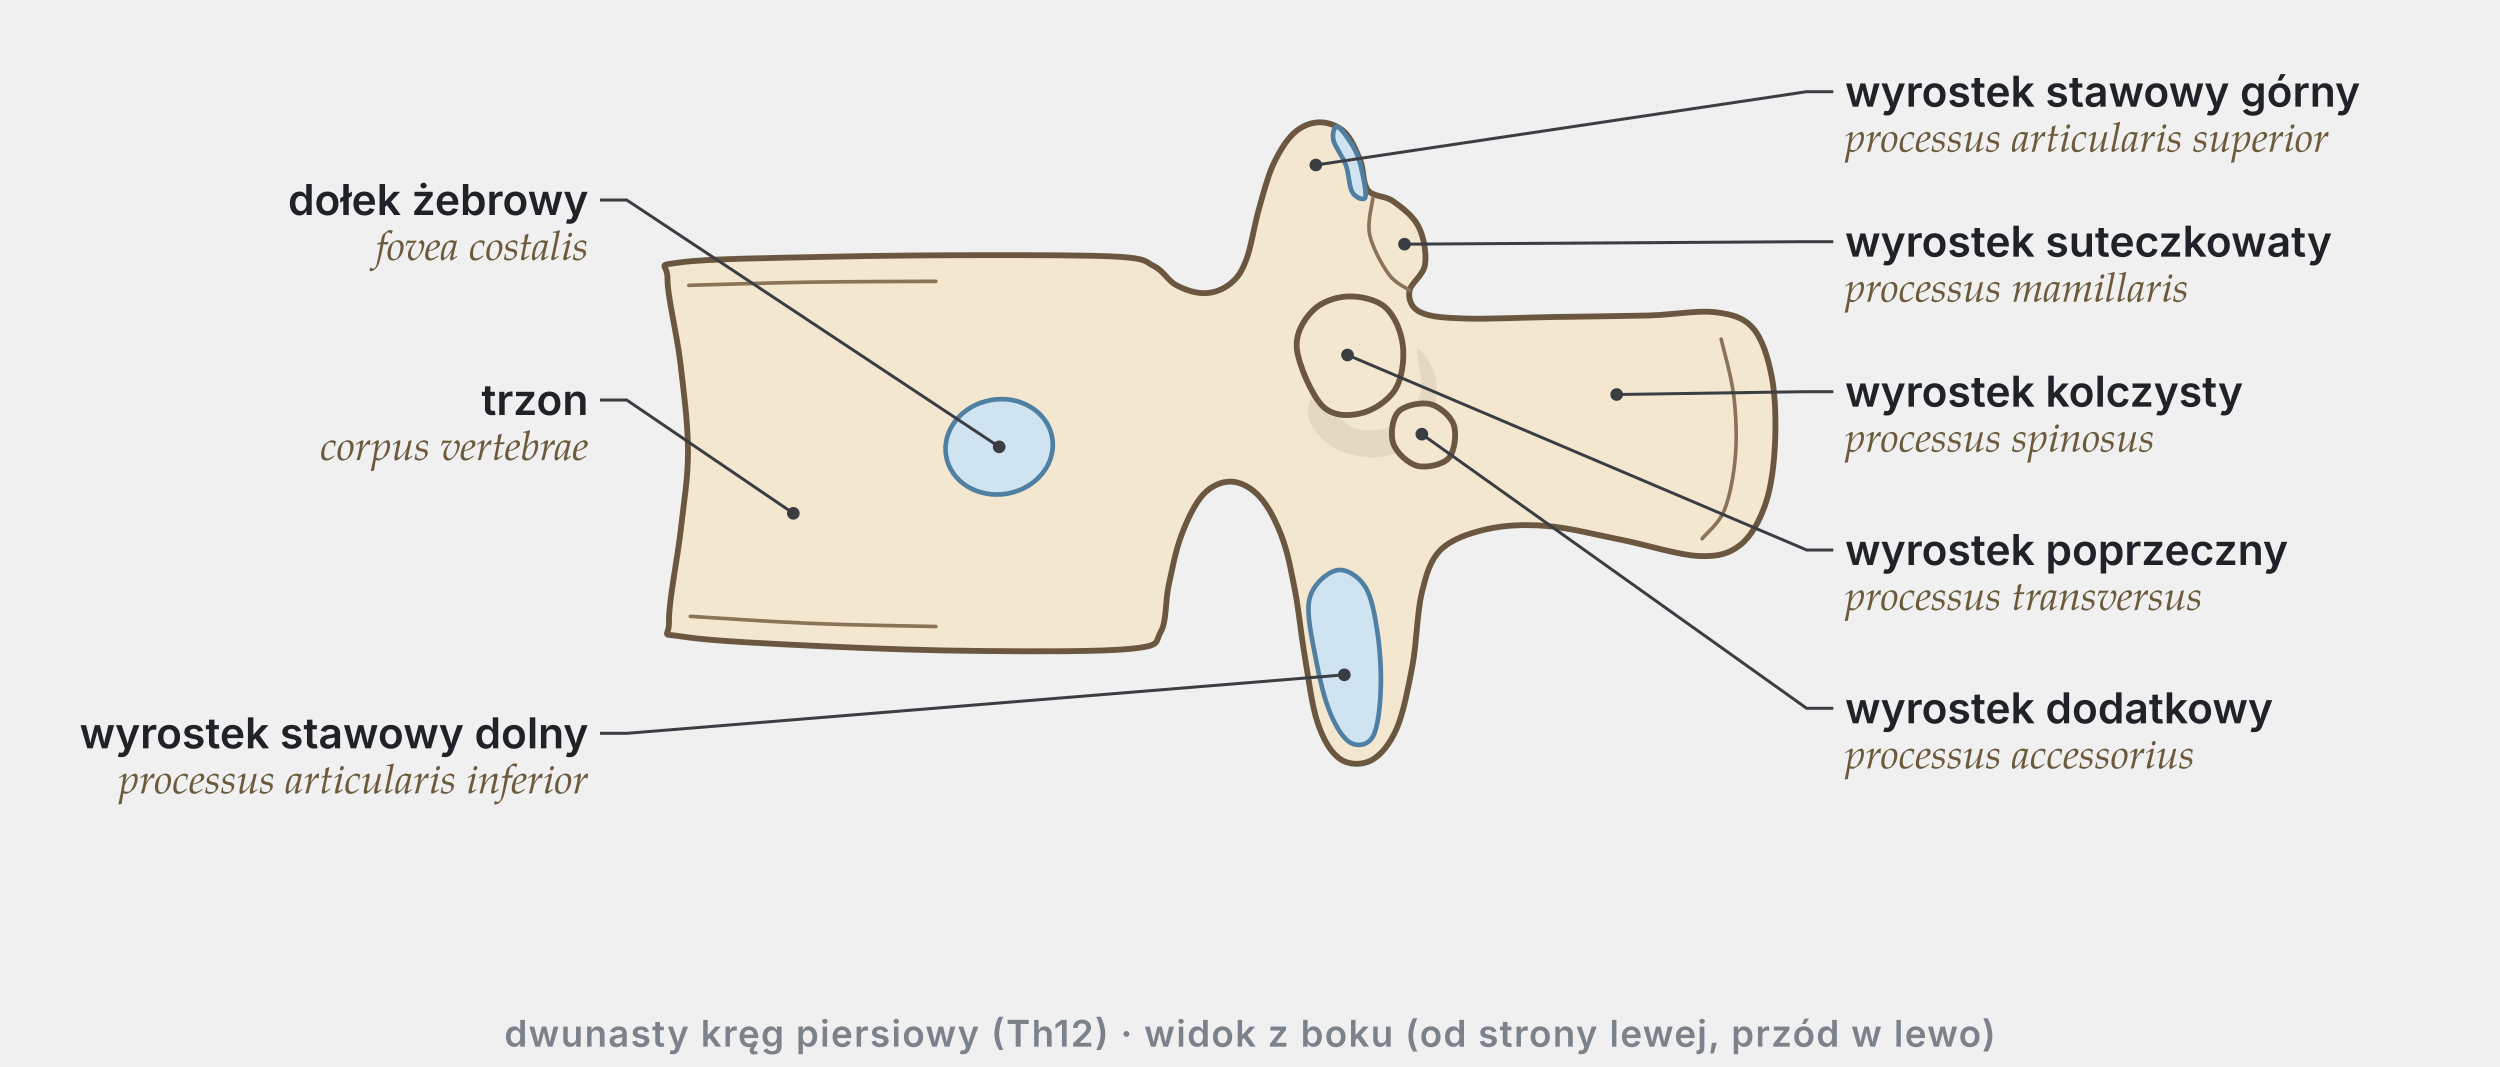
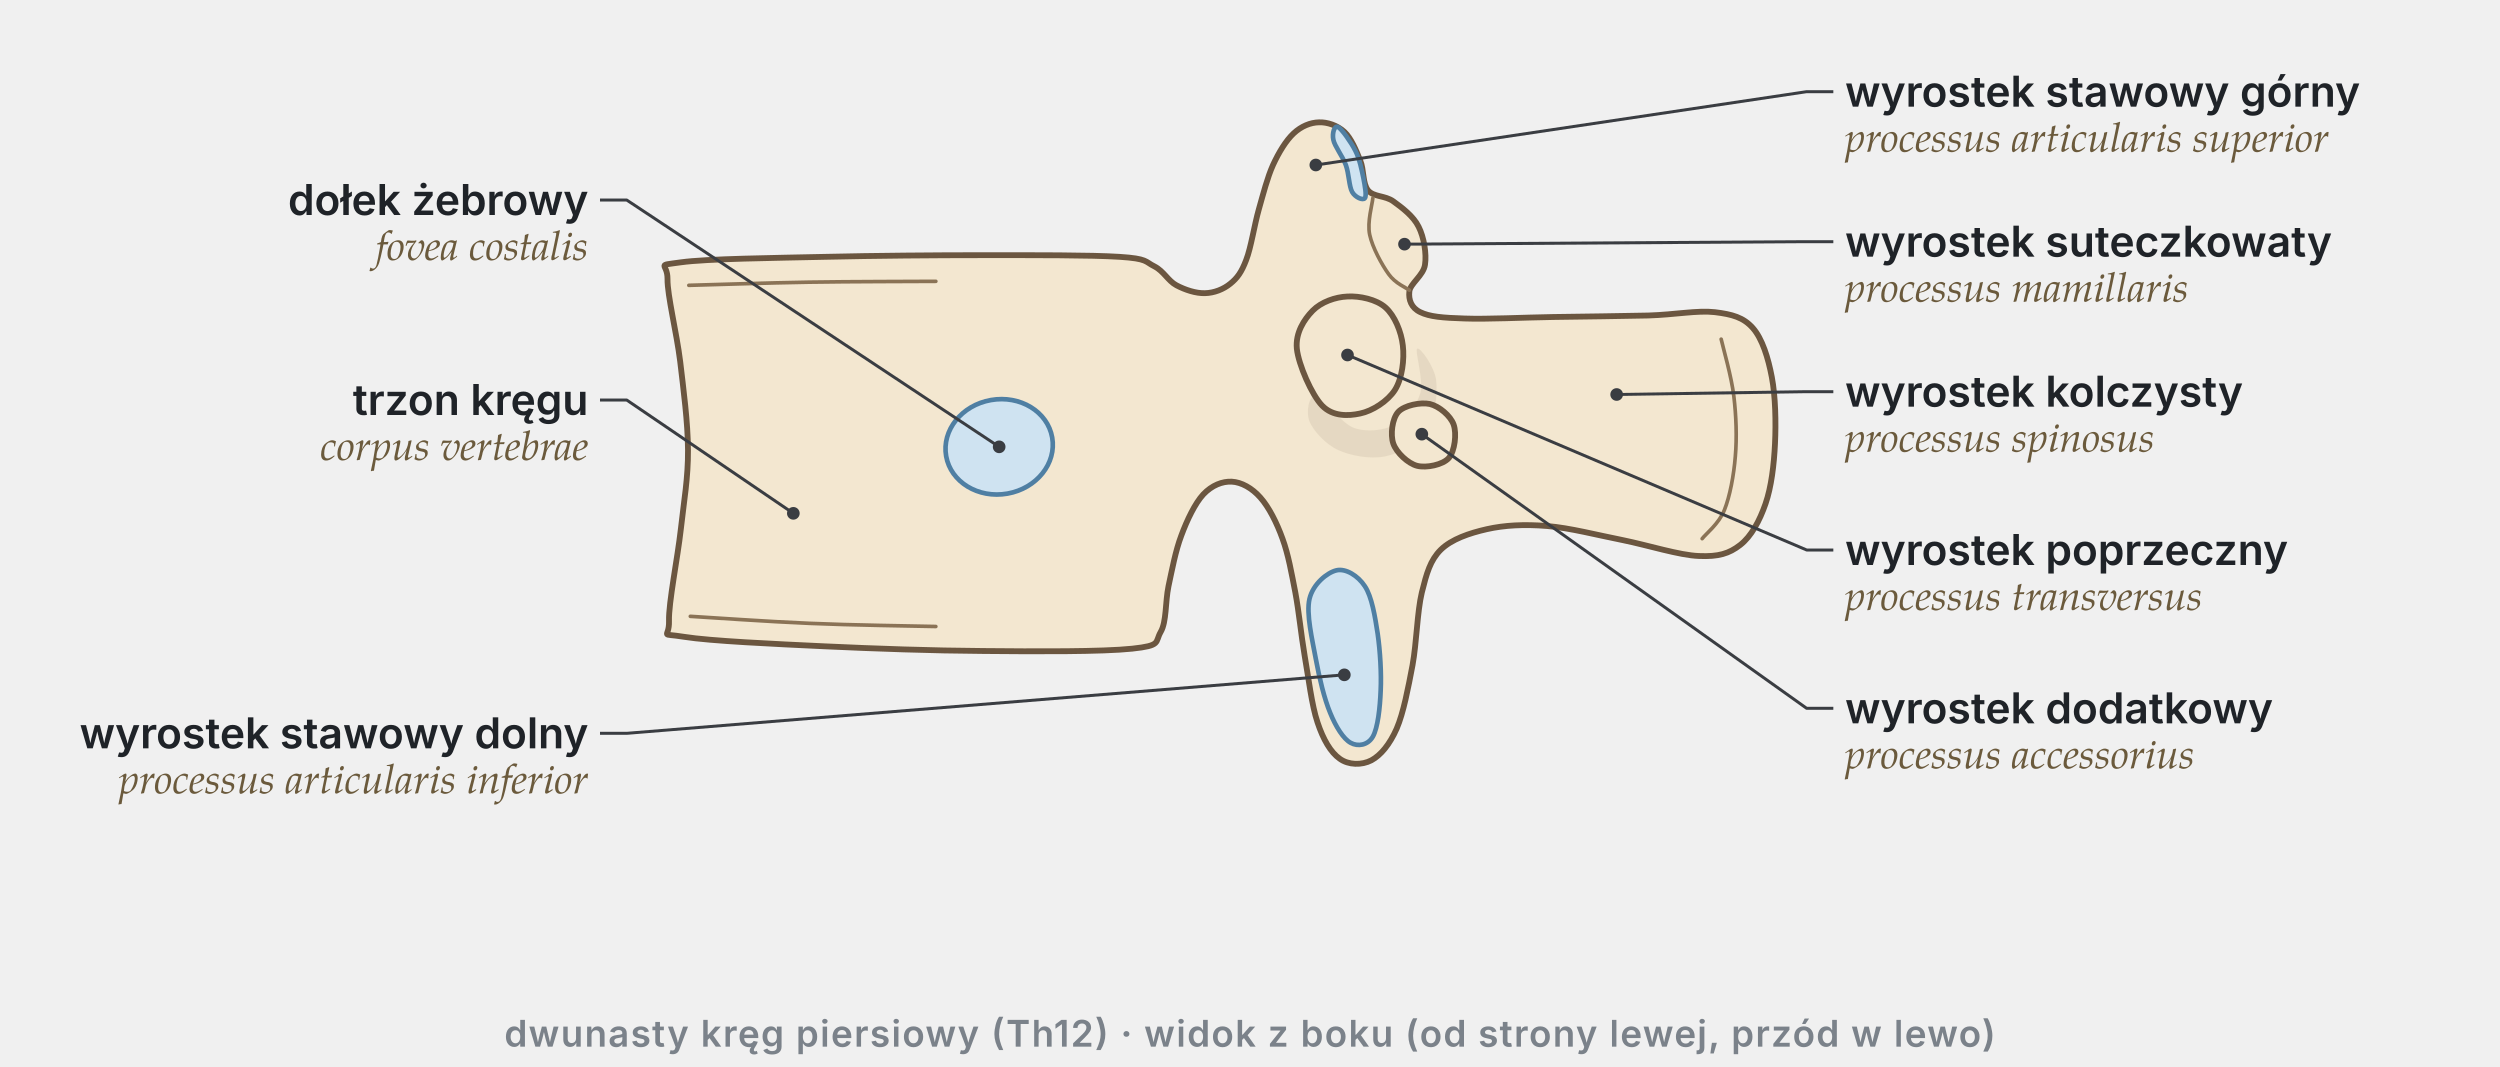
<svg xmlns="http://www.w3.org/2000/svg" viewBox="0 0 150 64" width="150mm" height="64mm">
  <style>
.bone{fill:#f3e7d0;stroke:#6b5640;stroke-width:.35;stroke-linejoin:round}
.bone2{fill:#e2cfab;stroke:#6b5640;stroke-width:.3;stroke-linejoin:round}
.bonel{fill:none;stroke:#8a7356;stroke-width:.22;stroke-linecap:round;stroke-linejoin:round}
.facet{fill:#cfe3f1;stroke:#4f7fa3;stroke-width:.28}
.cart{fill:#d7eaf5;stroke:#5c8db0;stroke-width:.3}
.annulus{fill:#e3edf7;stroke:#6f92b5;stroke-width:.28}
.nucleus{fill:#a9cbe8;stroke:#4f7fa3;stroke-width:.28}
.lig{fill:#efd28a;stroke:#a7822a;stroke-width:.28}
.ligl{fill:none;stroke:#b8902e;stroke-width:.55;stroke-linecap:round}
.capsule{fill:none;stroke:#7a6a55;stroke-width:.3;stroke-dasharray:1 .6}
.cavity{fill:#ffffff;stroke:#7a6a55;stroke-width:.22}
.muscle{fill:#eaa595;stroke:#b4553f;stroke-width:.3}
.musclel{fill:none;stroke:#c9705b;stroke-width:.2}
.tendon{fill:#f4ead6;stroke:#a89268;stroke-width:.3}
.nerve{fill:#f6d55c;stroke:#b8961c;stroke-width:.25}
.artery{fill:#e05a5a;stroke:#a82f2f;stroke-width:.25}
.vein{fill:#5b82c9;stroke:#33589b;stroke-width:.25}
.organ{fill:#f0d9e6;stroke:#a5708c;stroke-width:.28}
.hole{fill:#ffffff;stroke:#6b5640;stroke-width:.3}
.shade{fill:#6b5640;opacity:.10;stroke:none}
.arrow{fill:none;stroke:#1f6fd1;stroke-width:.7;stroke-linecap:round;marker-end:url(#ah)}
.arrow2{fill:none;stroke:#d23c3c;stroke-width:.7;stroke-linecap:round;marker-end:url(#ah2)}
.axis{fill:none;stroke:#d23c3c;stroke-width:.4;stroke-dasharray:2.2 .8 .4 .8}
.dim{fill:none;stroke:#8d939a;stroke-width:.22;stroke-dasharray:.8 .5}
.lead{fill:none;stroke:#3a3d42;stroke-width:.18;stroke-linejoin:round}
.dot{fill:#3a3d42}
.pl{font-family:Inter,sans-serif;font-weight:600;font-size:2.55px;fill:#1f2328}
.la{font-family:'TeX Gyre Pagella',serif;font-style:italic;font-size:2.45px;fill:#6b5a3c}
.note{font-family:Inter,sans-serif;font-size:2.1px;fill:#6c737c}
.notec{font-family:Inter,sans-serif;font-size:2.1px;fill:#6c737c;text-anchor:middle}
.big{font-family:Inter,sans-serif;font-weight:800;font-size:3.2px;fill:#1f2328}
.cap{font-family:Inter,sans-serif;font-size:2.2px;fill:#7b828a;letter-spacing:.08px;text-anchor:middle;font-weight:600}
</style>
  <defs>
    <marker id="ah" viewBox="0 0 10 10" refX="7" refY="5" markerWidth="4.2" markerHeight="4.2" orient="auto-start-reverse">
      <path d="M0,0 L10,5 L0,10 z" fill="#1f6fd1" />
    </marker>
    <marker id="ah2" viewBox="0 0 10 10" refX="7" refY="5" markerWidth="4.2" markerHeight="4.2" orient="auto-start-reverse">
      <path d="M0,0 L10,5 L0,10 z" fill="#d23c3c" />
    </marker>
  </defs>
  <g>
    <path class="bone" d="M40.85,15.74 C42.43,15.52 46.48,15.48 49.50,15.41 C52.52,15.34 56.05,15.31 59.00,15.31 C61.95,15.31 65.46,15.30 67.17,15.41 C68.88,15.52 68.69,15.70 69.26,15.98 C69.83,16.27 70.08,16.85 70.59,17.12 C71.10,17.39 71.76,17.61 72.30,17.59 C72.84,17.58 73.41,17.36 73.82,17.02 C74.23,16.69 74.49,16.34 74.77,15.60 C75.06,14.86 75.26,13.51 75.53,12.56 C75.80,11.61 76.04,10.66 76.38,9.90 C76.73,9.14 77.16,8.43 77.62,8.00 C78.08,7.57 78.63,7.35 79.14,7.34 C79.65,7.32 80.25,7.53 80.66,7.91 C81.07,8.29 81.37,9.03 81.61,9.62 C81.85,10.20 81.75,11.01 82.08,11.42 C82.42,11.83 83.10,11.72 83.60,12.08 C84.11,12.45 84.81,12.97 85.12,13.61 C85.44,14.24 85.60,15.24 85.50,15.88 C85.41,16.53 84.60,17.02 84.56,17.50 C84.51,17.98 84.67,18.47 85.22,18.73 C85.77,19.00 86.55,19.07 87.88,19.11 C89.21,19.16 91.36,19.05 93.20,19.02 C95.04,18.99 97.28,18.97 98.90,18.93 C100.52,18.88 101.84,18.61 102.89,18.73 C103.94,18.86 104.60,19.04 105.17,19.68 C105.74,20.33 106.09,21.47 106.31,22.63 C106.53,23.79 106.56,25.35 106.50,26.62 C106.44,27.89 106.28,29.22 105.93,30.23 C105.58,31.24 105.08,32.18 104.41,32.70 C103.74,33.22 103.11,33.41 101.94,33.36 C100.77,33.32 98.90,32.72 97.38,32.41 C95.86,32.11 94.18,31.67 92.82,31.56 C91.46,31.45 90.27,31.51 89.21,31.75 C88.15,31.99 87.10,32.35 86.45,32.98 C85.81,33.62 85.60,34.39 85.31,35.55 C85.03,36.71 85.00,38.56 84.75,39.92 C84.49,41.28 84.21,42.77 83.80,43.72 C83.38,44.67 82.84,45.32 82.28,45.62 C81.71,45.92 80.91,45.91 80.38,45.52 C79.84,45.14 79.39,44.37 79.05,43.34 C78.70,42.31 78.51,40.65 78.28,39.35 C78.06,38.05 77.94,36.72 77.72,35.55 C77.49,34.38 77.30,33.27 76.95,32.32 C76.61,31.37 76.13,30.42 75.62,29.85 C75.12,29.28 74.48,28.93 73.91,28.90 C73.34,28.87 72.71,29.12 72.20,29.66 C71.70,30.20 71.22,31.21 70.88,32.13 C70.53,33.05 70.32,34.20 70.11,35.17 C69.91,36.14 70.00,37.30 69.64,37.92 C69.28,38.55 69.70,38.73 67.93,38.92 C66.16,39.11 62.07,39.09 59.00,39.06 C55.93,39.04 52.49,38.92 49.50,38.78 C46.51,38.64 42.60,38.46 41.05,38.21 C39.49,37.96 40.17,38.34 40.14,37.26 C40.11,36.18 40.66,33.46 40.85,31.75 C41.04,30.04 41.29,28.68 41.28,27.00 C41.27,25.32 41.01,23.39 40.81,21.68 C40.60,19.97 40.04,17.73 40.05,16.74 C40.06,15.75 39.28,15.96 40.85,15.74 Z" />
    <path class="bonel" d="M41.33,17.12 C42.53,17.09 46.08,16.97 48.55,16.93 C51.02,16.89 54.88,16.89 56.15,16.88" />
    <path class="bonel" d="M41.42,36.98 C42.61,37.05 46.10,37.30 48.55,37.40 C51.00,37.51 54.88,37.56 56.15,37.59" />
    <path class="bonel" d="M103.27,20.35 C103.40,20.92 103.89,22.60 104.03,23.77 C104.17,24.94 104.22,26.24 104.12,27.38 C104.03,28.52 103.79,29.79 103.46,30.61 C103.13,31.43 102.35,32.03 102.13,32.32" />
    <path class="bonel" d="M82.37,11.89 C82.34,12.26 82.02,13.32 82.18,14.08 C82.34,14.84 82.92,15.90 83.32,16.45 C83.72,17.01 84.35,17.25 84.56,17.41" />
    <ellipse class="facet" cx="59.95" cy="26.81" rx="3.23" ry="2.85" transform="rotate(-10 59.95 26.81)" />
    <path class="facet" d="M80.28,7.62 C80.50,7.73 81.07,8.54 81.32,9.04 C81.58,9.55 81.70,10.19 81.80,10.66 C81.89,11.13 82.01,11.75 81.89,11.89 C81.78,12.04 81.32,11.85 81.13,11.52 C80.94,11.18 80.94,10.42 80.75,9.90 C80.56,9.38 80.07,8.76 80.00,8.38 C79.92,8.00 80.06,7.51 80.28,7.62 Z" />
    <path class="facet" d="M78.57,35.93 C78.36,36.82 78.74,38.40 78.95,39.54 C79.16,40.68 79.46,41.93 79.81,42.77 C80.15,43.61 80.61,44.34 81.04,44.57 C81.47,44.81 82.07,44.72 82.37,44.20 C82.67,43.67 82.80,42.47 82.84,41.44 C82.89,40.41 82.81,39.07 82.66,38.02 C82.50,36.98 82.31,35.80 81.89,35.17 C81.48,34.54 80.74,34.09 80.19,34.22 C79.63,34.35 78.78,35.04 78.57,35.93 Z" />
    <path class="shade" d="M78.95,23.77 C79.39,23.83 80.44,25.38 81.23,25.67 C82.02,25.95 83.03,25.83 83.70,25.48 C84.36,25.13 85.00,24.34 85.22,23.58 C85.44,22.82 84.87,21.05 85.03,20.92 C85.19,20.79 86.08,22.00 86.17,22.82 C86.27,23.64 86.11,25.10 85.60,25.86 C85.09,26.62 84.02,27.19 83.13,27.38 C82.24,27.57 81.04,27.35 80.28,27.00 C79.52,26.65 78.79,25.83 78.57,25.29 C78.35,24.75 78.51,23.71 78.95,23.77 Z" />
    <path class="bone" d="M77.81,20.92 C77.72,19.97 78.25,19.16 78.76,18.64 C79.27,18.12 80.12,17.82 80.85,17.79 C81.58,17.75 82.58,17.96 83.13,18.45 C83.68,18.94 84.08,19.91 84.17,20.73 C84.27,21.55 84.13,22.71 83.70,23.39 C83.27,24.07 82.34,24.66 81.61,24.81 C80.88,24.97 79.96,24.99 79.33,24.34 C78.70,23.69 77.91,21.87 77.81,20.92 Z" />
    <path class="bone" d="M83.89,24.72 C84.25,24.32 85.24,24.12 85.79,24.24 C86.34,24.37 87.03,24.94 87.22,25.48 C87.41,26.02 87.29,27.06 86.93,27.48 C86.57,27.89 85.58,28.09 85.03,27.95 C84.48,27.81 83.79,27.16 83.60,26.62 C83.41,26.08 83.53,25.12 83.89,24.72 Z" />
  </g>
  <g>
    <polyline class="lead" points="59.95,26.81 37.60,12.00 36.00,12.00" />
    <circle class="dot" cx="59.95" cy="26.81" r=".38" />
    <text x="35.30" y="12.90" class="pl" text-anchor="end">dołek żebrowy</text>
    <text x="35.30" y="15.60" class="la" text-anchor="end">fovea costalis</text>
    <polyline class="lead" points="47.60,30.80 37.60,24.00 36.00,24.00" />
    <circle class="dot" cx="47.60" cy="30.80" r=".38" />
-     <text x="35.30" y="24.90" class="pl" text-anchor="end">trzon</text>
+     <text x="35.30" y="24.90" class="pl" text-anchor="end">trzon kręgu</text>
    <text x="35.30" y="27.60" class="la" text-anchor="end">corpus vertebrae</text>
    <polyline class="lead" points="80.66,40.49 37.60,44.00 36.00,44.00" />
    <circle class="dot" cx="80.66" cy="40.49" r=".38" />
    <text x="35.30" y="44.90" class="pl" text-anchor="end">wyrostek stawowy dolny</text>
    <text x="35.30" y="47.60" class="la" text-anchor="end">processus articularis inferior</text>
    <polyline class="lead" points="78.95,9.90 108.40,5.50 110.00,5.50" />
    <circle class="dot" cx="78.95" cy="9.90" r=".38" />
    <text x="110.70" y="6.40" class="pl" text-anchor="start">wyrostek stawowy górny</text>
    <text x="110.70" y="9.10" class="la" text-anchor="start">processus articularis superior</text>
    <polyline class="lead" points="84.27,14.65 108.40,14.50 110.00,14.50" />
    <circle class="dot" cx="84.27" cy="14.65" r=".38" />
    <text x="110.70" y="15.40" class="pl" text-anchor="start">wyrostek suteczkowaty</text>
    <text x="110.70" y="18.10" class="la" text-anchor="start">processus mamillaris</text>
    <polyline class="lead" points="97.00,23.67 108.40,23.50 110.00,23.50" />
    <circle class="dot" cx="97.00" cy="23.67" r=".38" />
    <text x="110.70" y="24.40" class="pl" text-anchor="start">wyrostek kolczysty</text>
    <text x="110.70" y="27.10" class="la" text-anchor="start">processus spinosus</text>
    <polyline class="lead" points="80.85,21.30 108.40,33.00 110.00,33.00" />
    <circle class="dot" cx="80.85" cy="21.30" r=".38" />
    <text x="110.70" y="33.90" class="pl" text-anchor="start">wyrostek poprzeczny</text>
    <text x="110.70" y="36.60" class="la" text-anchor="start">processus transversus</text>
    <polyline class="lead" points="85.31,26.05 108.40,42.50 110.00,42.50" />
    <circle class="dot" cx="85.31" cy="26.05" r=".38" />
    <text x="110.70" y="43.40" class="pl" text-anchor="start">wyrostek dodatkowy</text>
    <text x="110.70" y="46.10" class="la" text-anchor="start">processus accessorius</text>
  </g>
  <text x="75.00" y="62.80" class="cap">dwunasty kręg piersiowy (Th12) · widok z boku (od strony lewej, przód w lewo)</text>
</svg>
